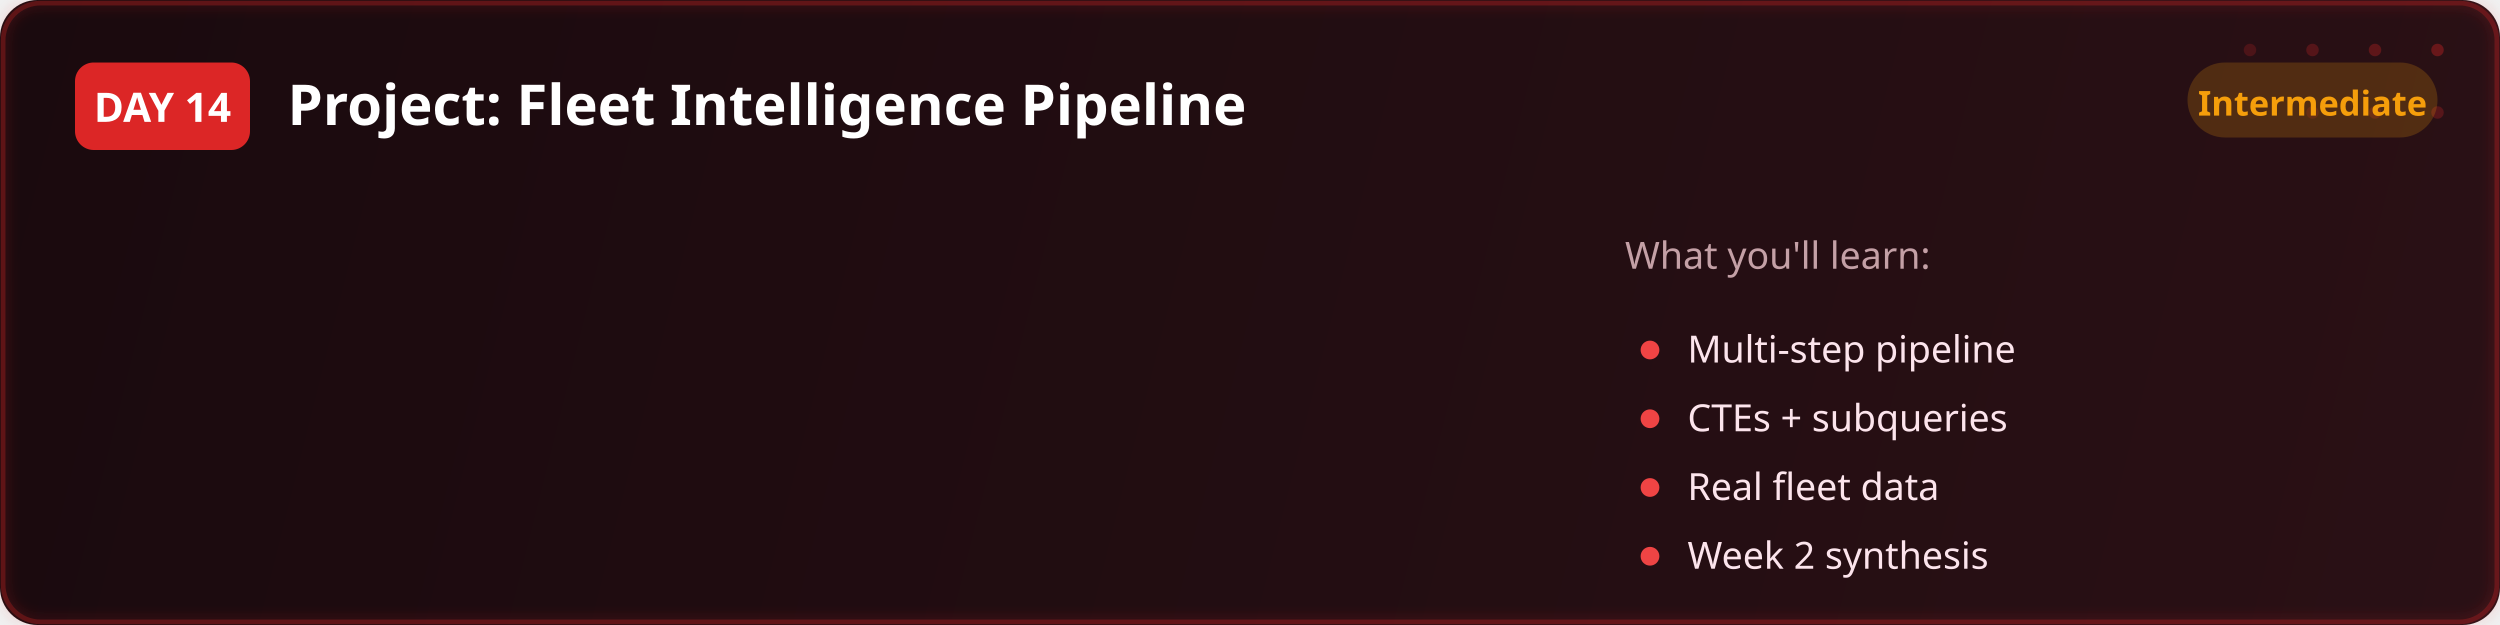
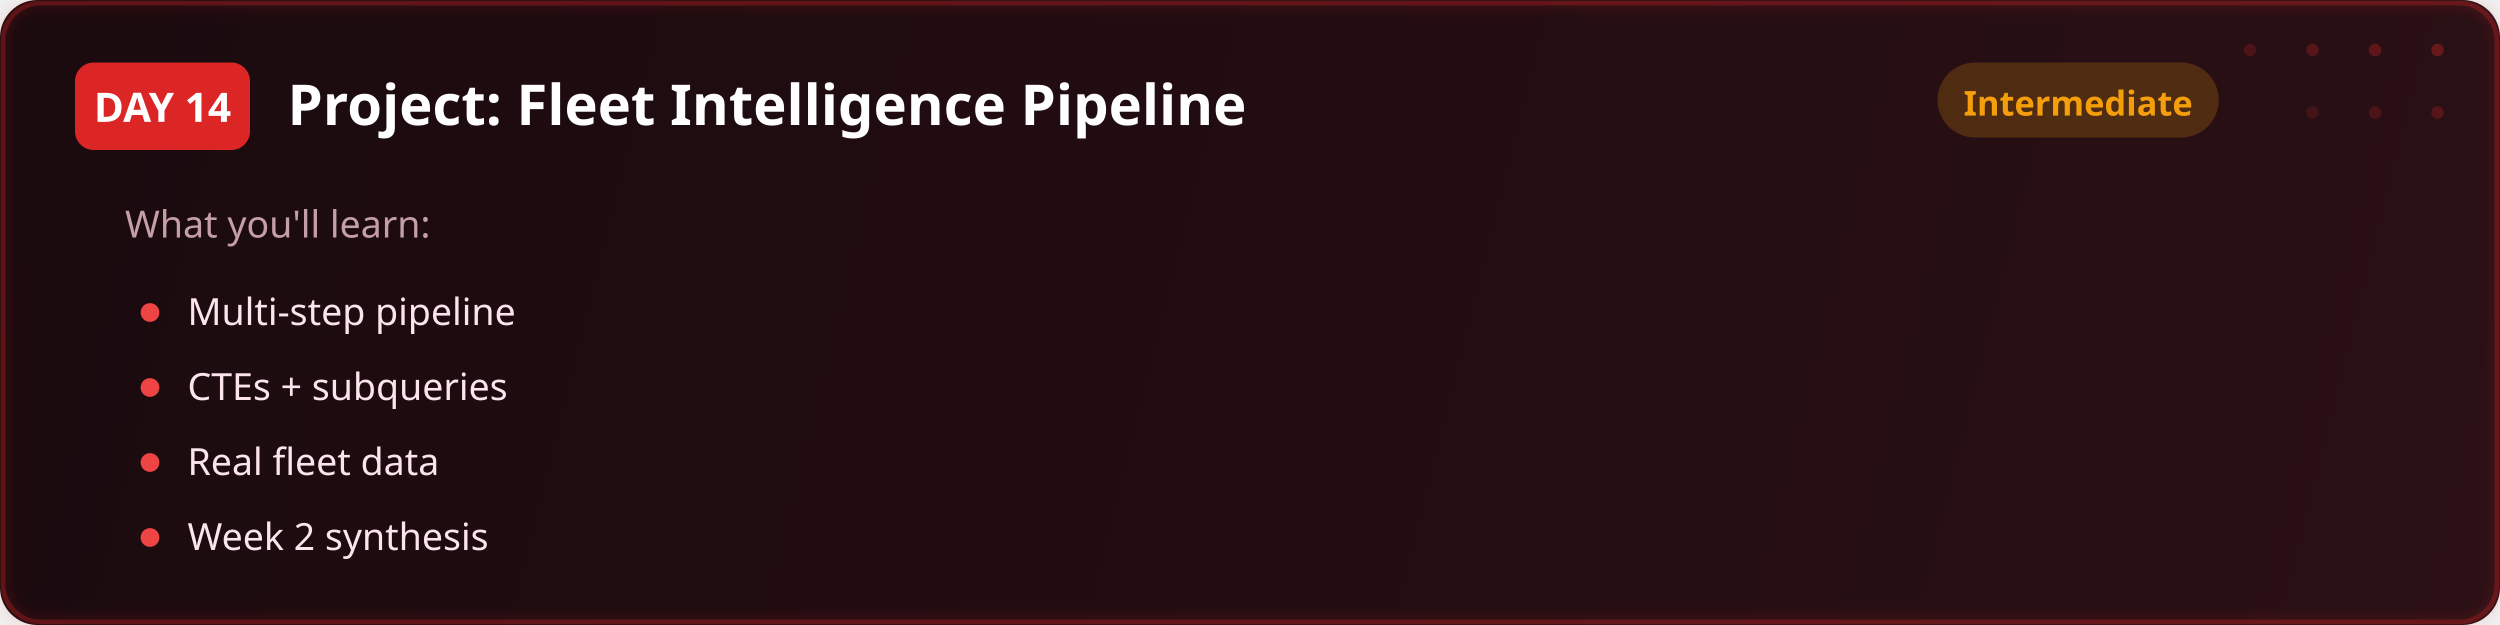
<svg xmlns="http://www.w3.org/2000/svg" viewBox="0 0 800 200" fill="none">
  <defs>
    <linearGradient id="bg" x1="0" y1="0" x2="800" y2="200" gradientUnits="userSpaceOnUse">
      <stop offset="0%" stop-color="#1a0a0e" />
      <stop offset="100%" stop-color="#2a1015" />
    </linearGradient>
    <filter id="glow">
      <feGaussianBlur stdDeviation="2" result="blur" />
      <feMerge>
        <feMergeNode in="blur" />
        <feMergeNode in="SourceGraphic" />
      </feMerge>
    </filter>
  </defs>
  <rect width="800" height="200" rx="12" fill="url(#bg)" />
  <rect x="1" y="1" width="798" height="198" rx="12" fill="none" stroke="#dc2626" stroke-width="1.5" opacity="0.35" filter="url(#glow)" />
  <circle cx="720" cy="16" r="2" fill="#dc2626" opacity="0.2" />
  <circle cx="740" cy="16" r="2" fill="#dc2626" opacity="0.25" />
  <circle cx="760" cy="16" r="2" fill="#dc2626" opacity="0.3" />
  <circle cx="780" cy="16" r="2" fill="#dc2626" opacity="0.35" />
  <circle cx="740" cy="36" r="2" fill="#dc2626" opacity="0.15" />
  <circle cx="760" cy="36" r="2" fill="#dc2626" opacity="0.2" />
  <circle cx="780" cy="36" r="2" fill="#dc2626" opacity="0.25" />
  <rect x="24" y="20" width="56" height="28" rx="6" fill="#dc2626" />
  <text x="52" y="39" font-family="Segoe UI, system-ui, sans-serif" font-size="13" font-weight="700" fill="#ffffff" text-anchor="middle">DAY 14</text>
  <text x="92" y="40" font-family="Segoe UI, system-ui, sans-serif" font-size="18" font-weight="700" fill="#ffffff">Project: Fleet Intelligence Pipeline</text>
-   <text x="520" y="86" font-family="Segoe UI, system-ui, sans-serif" font-size="12" fill="#c4a0a6">What you'll learn:</text>
-   <circle cx="528" cy="112" r="3" fill="#ef4444" />
-   <text x="540" y="116" font-family="Segoe UI, system-ui, sans-serif" font-size="12" fill="#fce4ec">Multi-step pipeline</text>
-   <circle cx="528" cy="134" r="3" fill="#ef4444" />
-   <text x="540" y="138" font-family="Segoe UI, system-ui, sans-serif" font-size="12" fill="#fce4ec">CTEs + subqueries</text>
-   <circle cx="528" cy="156" r="3" fill="#ef4444" />
-   <text x="540" y="160" font-family="Segoe UI, system-ui, sans-serif" font-size="12" fill="#fce4ec">Real fleet data</text>
-   <circle cx="528" cy="178" r="3" fill="#ef4444" />
-   <text x="540" y="182" font-family="Segoe UI, system-ui, sans-serif" font-size="12" fill="#fce4ec">Week 2 synthesis</text>
-   <rect x="700" y="20" width="80" height="24" rx="12" fill="#f59e0b" opacity="0.2" />
-   <text x="740" y="37" font-family="Segoe UI, system-ui, sans-serif" font-size="11" font-weight="600" fill="#f59e0b" text-anchor="middle">Intermediate</text>
+   <rect x="620" y="20" width="90" height="24" rx="12" fill="#f59e0b" opacity="0.2" />
+   <text x="665" y="37" font-family="Segoe UI, system-ui, sans-serif" font-size="11" font-weight="600" fill="#f59e0b" text-anchor="middle">Intermediate</text>
+   <text x="40" y="76" font-family="Segoe UI, system-ui, sans-serif" font-size="12" fill="#c4a0a6">What you'll learn:</text>
+   <circle cx="48" cy="100" r="3" fill="#ef4444" />
+   <text x="60" y="104" font-family="Segoe UI, system-ui, sans-serif" font-size="12" fill="#fce4ec">Multi-step pipeline</text>
+   <circle cx="48" cy="124" r="3" fill="#ef4444" />
+   <text x="60" y="128" font-family="Segoe UI, system-ui, sans-serif" font-size="12" fill="#fce4ec">CTEs + subqueries</text>
+   <circle cx="48" cy="148" r="3" fill="#ef4444" />
+   <text x="60" y="152" font-family="Segoe UI, system-ui, sans-serif" font-size="12" fill="#fce4ec">Real fleet data</text>
+   <circle cx="48" cy="172" r="3" fill="#ef4444" />
+   <text x="60" y="176" font-family="Segoe UI, system-ui, sans-serif" font-size="12" fill="#fce4ec">Week 2 synthesis</text>
</svg>
